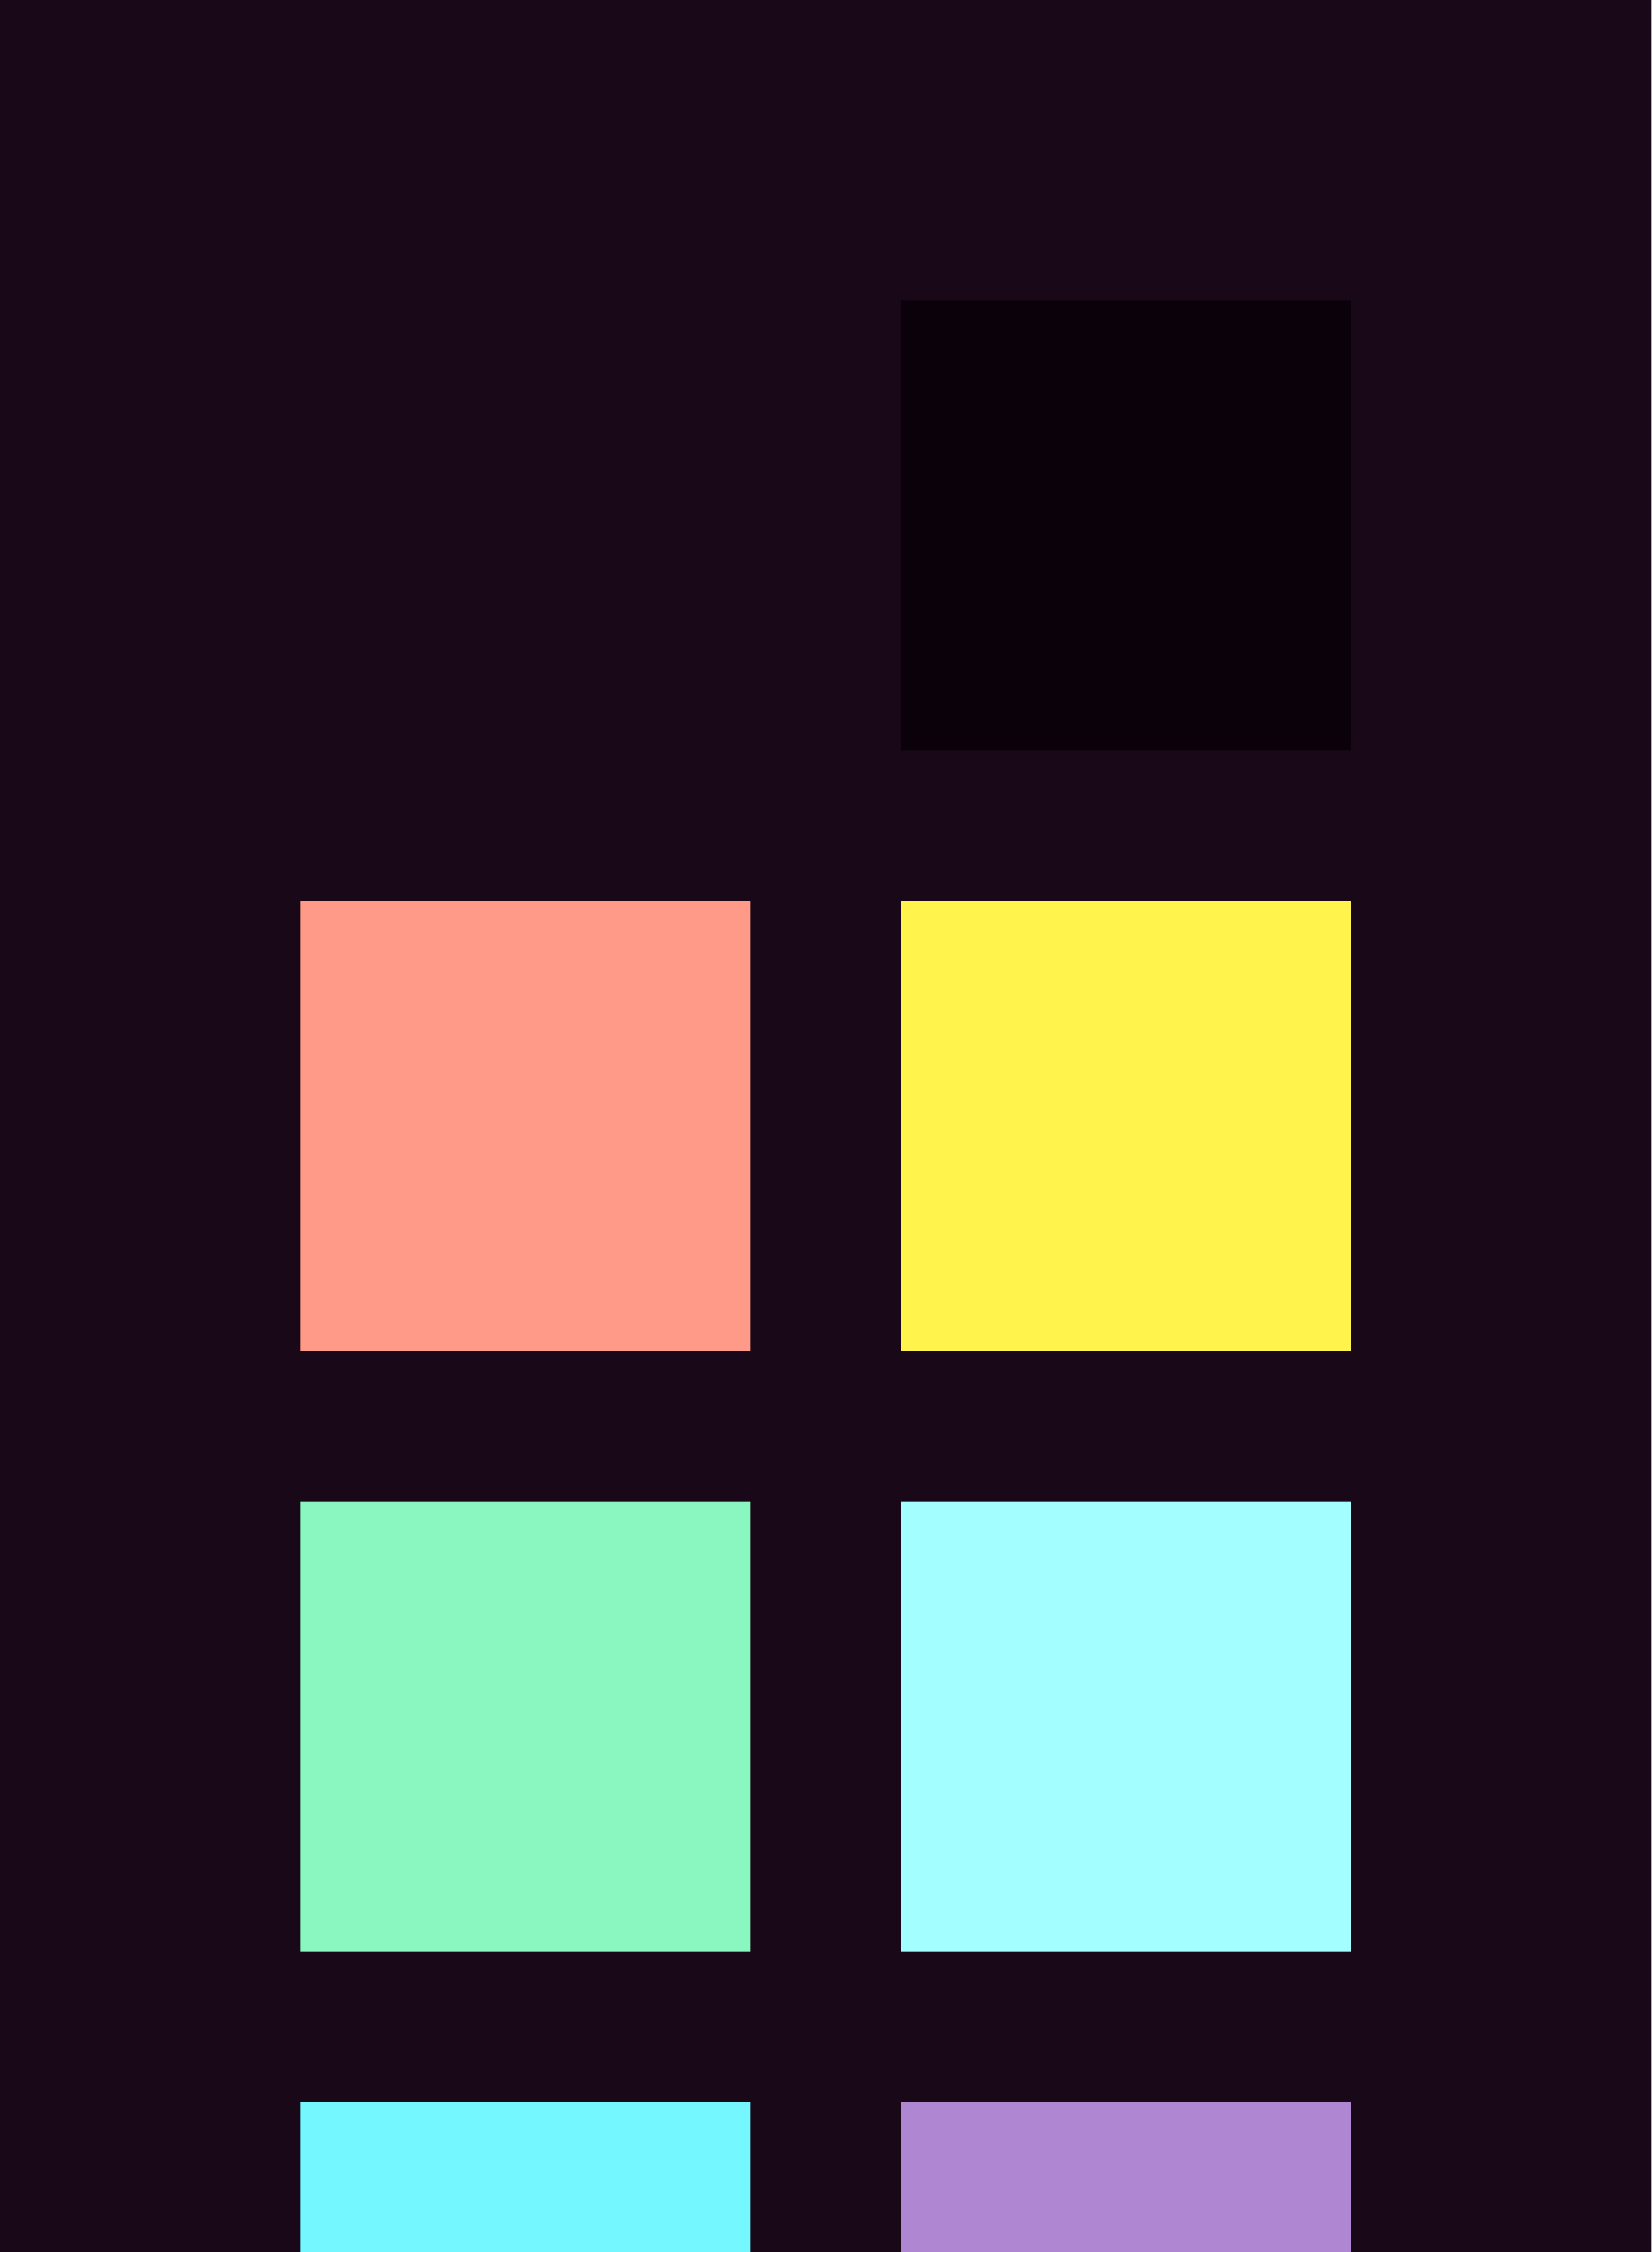
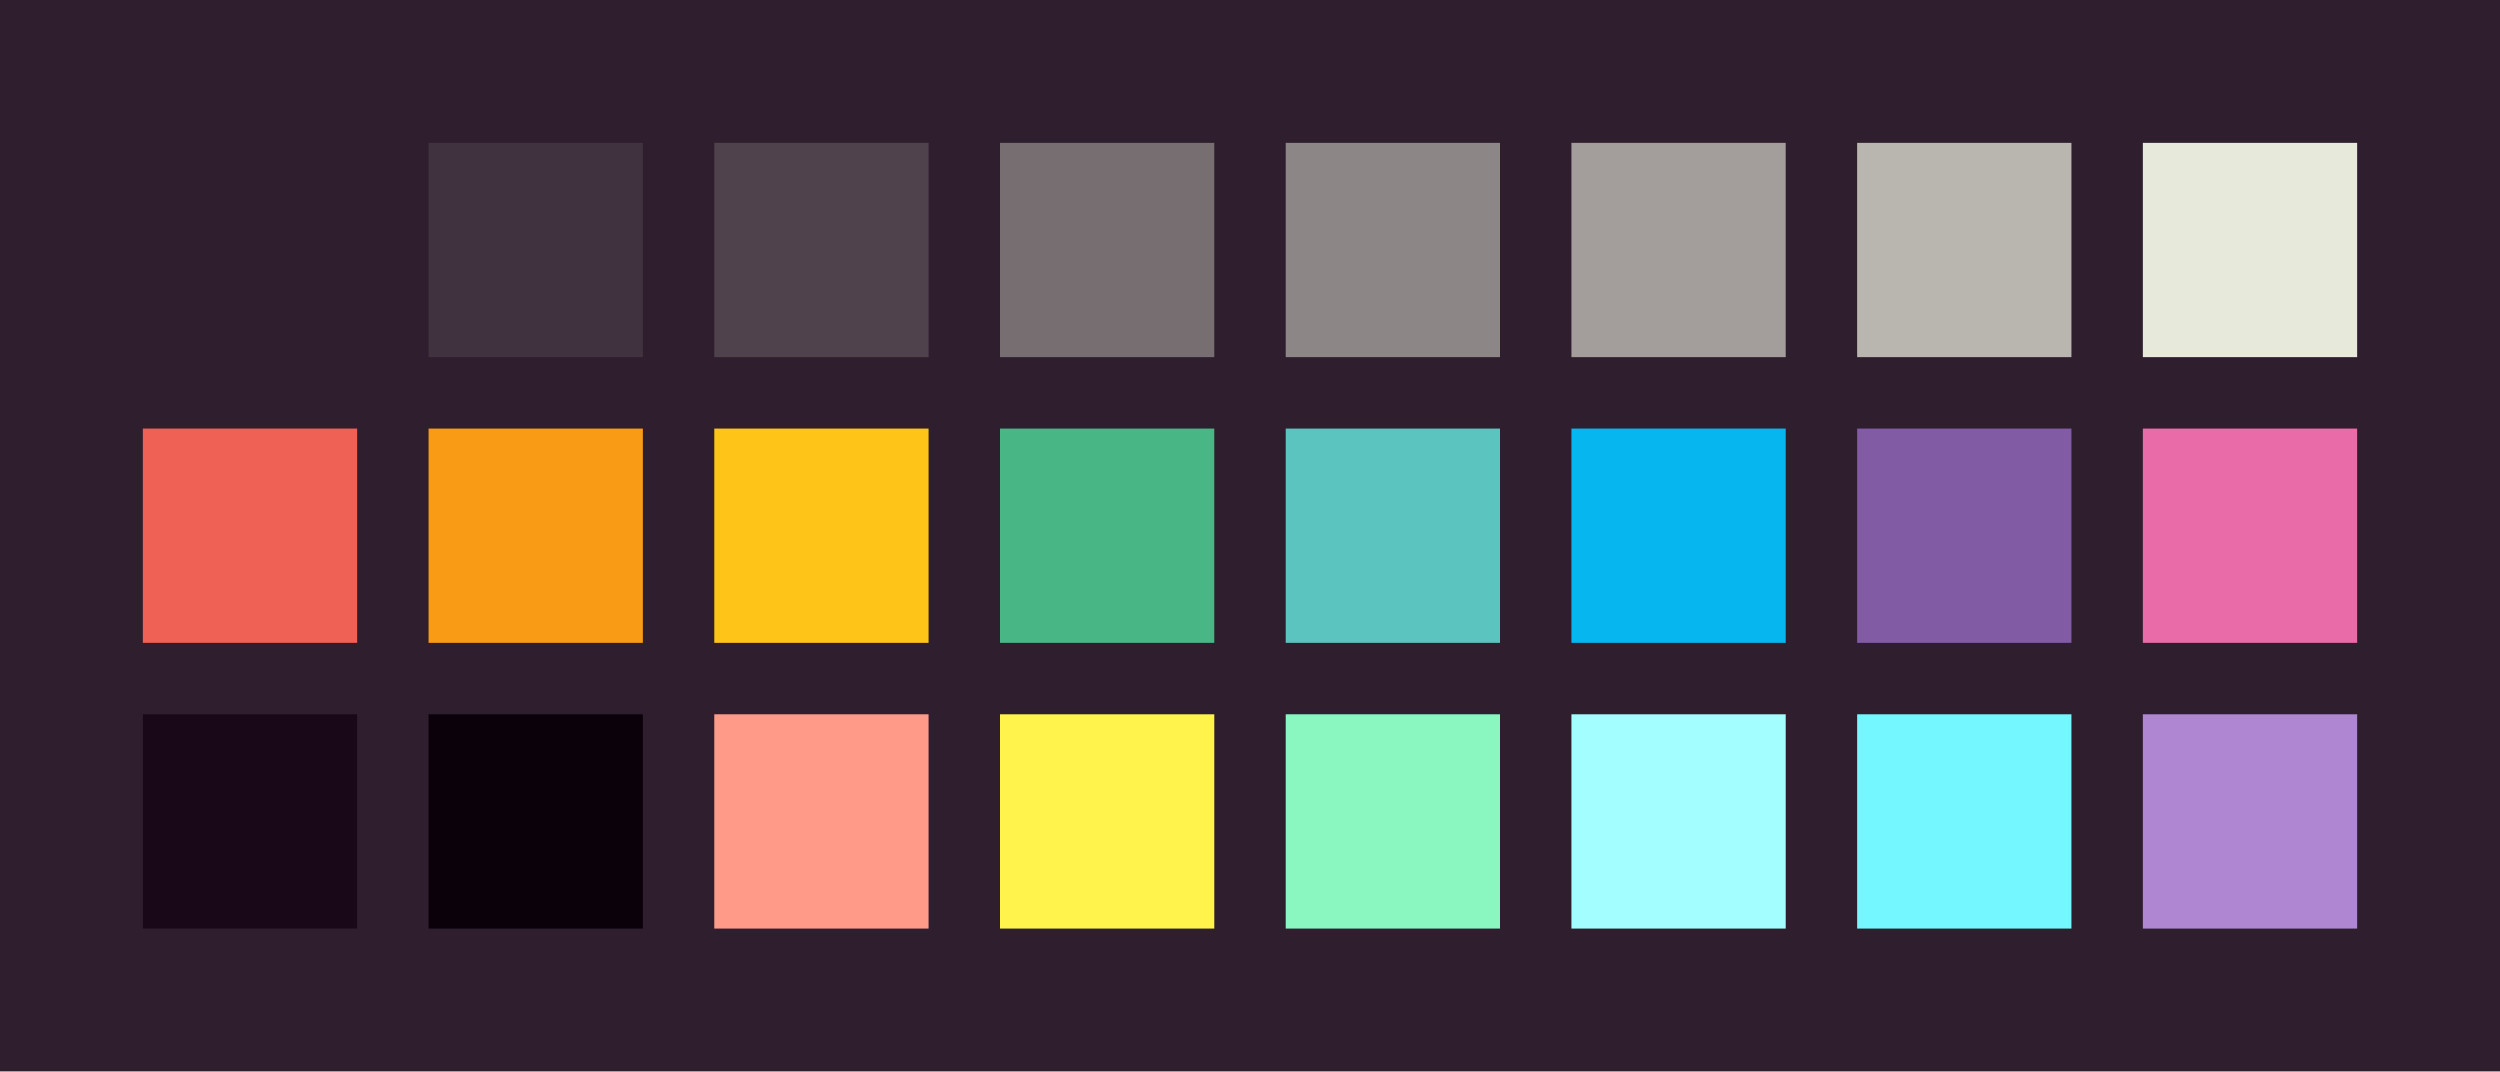
- <svg xmlns="http://www.w3.org/2000/svg" width="165" height="225">
-   <rect x="0" y="0" width="165" height="225" style="fill:#190918" />
-   <rect x="30" y="30" width="45" height="45" style="fill:#190918" />
-   <rect x="90" y="30" width="45" height="45" style="fill:#0b010b" />
-   <rect x="30" y="90" width="45" height="45" style="fill:#ff9988" />
-   <rect x="90" y="90" width="45" height="45" style="fill:#fff34c" />
-   <rect x="30" y="150" width="45" height="45" style="fill:#8af6c0" />
-   <rect x="90" y="150" width="45" height="45" style="fill:#a3ffff" />
-   <rect x="30" y="210" width="45" height="45" style="fill:#74f7ff" />
-   <rect x="90" y="210" width="45" height="45" style="fill:#ae86d2" />
+ <svg xmlns="http://www.w3.org/2000/svg" width="525" height="225">
+   <rect x="0" y="0" width="525" height="225" style="fill:#2f1e2e" />
+   <rect x="30" y="30" width="45" height="45" style="fill:#2f1e2e" />
+   <rect x="90" y="30" width="45" height="45" style="fill:#41323f" />
+   <rect x="150" y="30" width="45" height="45" style="fill:#4f424c" />
+   <rect x="210" y="30" width="45" height="45" style="fill:#776e71" />
+   <rect x="270" y="30" width="45" height="45" style="fill:#8d8687" />
+   <rect x="330" y="30" width="45" height="45" style="fill:#a39e9b" />
+   <rect x="390" y="30" width="45" height="45" style="fill:#b9b6b0" />
+   <rect x="450" y="30" width="45" height="45" style="fill:#e7e9db" />
+   <rect x="30" y="90" width="45" height="45" style="fill:#ef6155" />
+   <rect x="90" y="90" width="45" height="45" style="fill:#f99b15" />
+   <rect x="150" y="90" width="45" height="45" style="fill:#fec418" />
+   <rect x="210" y="90" width="45" height="45" style="fill:#48b685" />
+   <rect x="270" y="90" width="45" height="45" style="fill:#5bc4bf" />
+   <rect x="330" y="90" width="45" height="45" style="fill:#06b6ef" />
+   <rect x="390" y="90" width="45" height="45" style="fill:#815ba4" />
+   <rect x="450" y="90" width="45" height="45" style="fill:#e96ba8" />
+   <rect x="30" y="150" width="45" height="45" style="fill:#190918" />
+   <rect x="90" y="150" width="45" height="45" style="fill:#0b010b" />
+   <rect x="150" y="150" width="45" height="45" style="fill:#ff9988" />
+   <rect x="210" y="150" width="45" height="45" style="fill:#fff34c" />
+   <rect x="270" y="150" width="45" height="45" style="fill:#8af6c0" />
+   <rect x="330" y="150" width="45" height="45" style="fill:#a3ffff" />
+   <rect x="390" y="150" width="45" height="45" style="fill:#74f7ff" />
+   <rect x="450" y="150" width="45" height="45" style="fill:#ae86d2" />
</svg>
